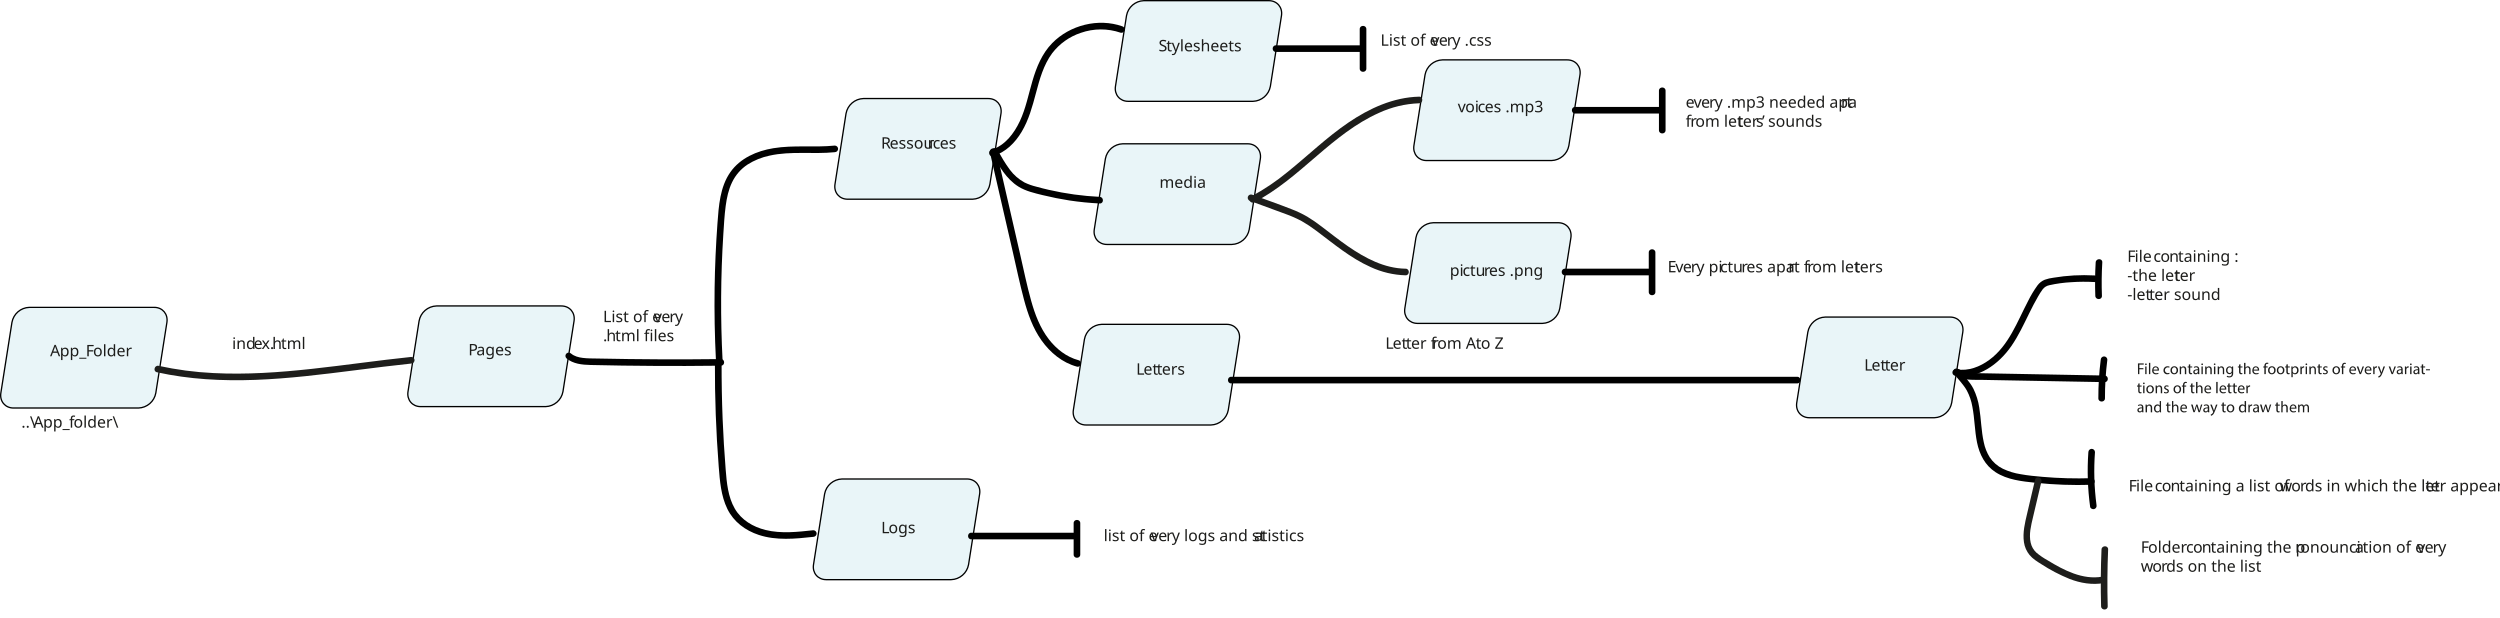
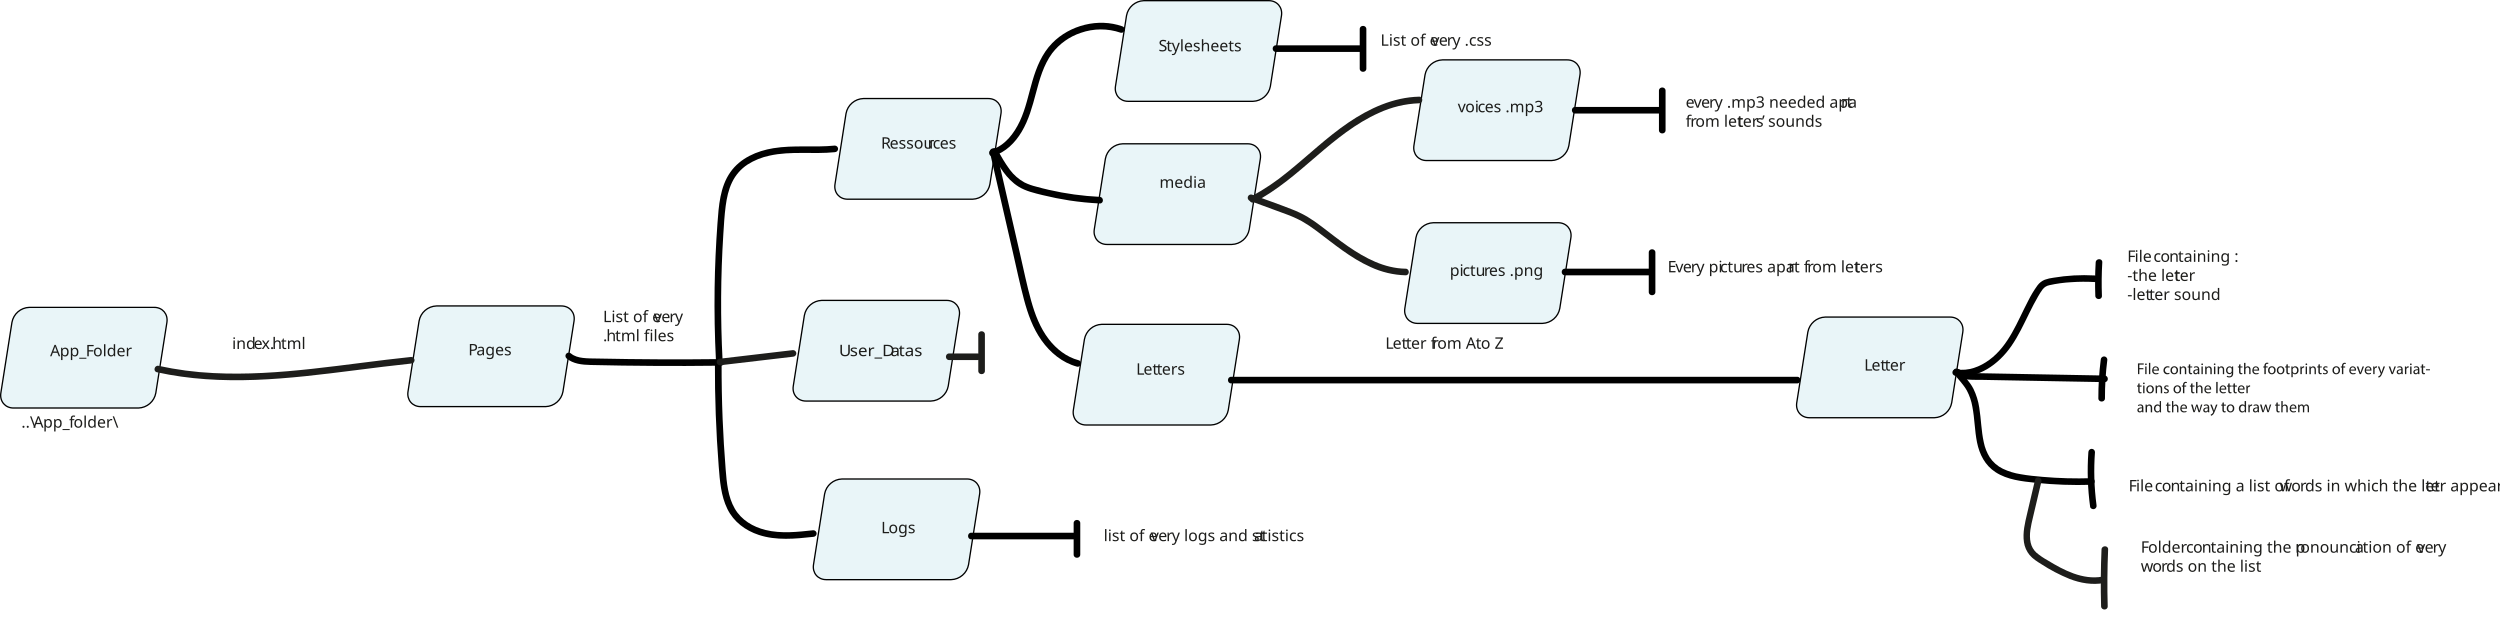
<svg xmlns="http://www.w3.org/2000/svg" id="Calque_1" data-name="Calque 1" viewBox="0 0 1887.57 465.96">
  <defs>
-     <style>.cls-1{fill:#e9f5f8;stroke:#000;stroke-miterlimit:10;}.cls-2{font-size:12px;font-family:MyriadPro-Regular, Myriad Pro;}.cls-12,.cls-2{fill:#1d1d1b;}.cls-3{letter-spacing:0em;}.cls-4{letter-spacing:0em;}.cls-5{letter-spacing:-0.03em;}.cls-6{letter-spacing:-0.01em;}.cls-7{letter-spacing:-0.03em;}.cls-8{letter-spacing:0em;}.cls-9{letter-spacing:-0.01em;}.cls-10{letter-spacing:-0.01em;}.cls-11{letter-spacing:-0.01em;}.cls-13{letter-spacing:0em;}.cls-14{letter-spacing:0em;}.cls-15{letter-spacing:0em;}.cls-16{letter-spacing:0.03em;}.cls-17{letter-spacing:0em;}.cls-18{letter-spacing:0.01em;}.cls-19{letter-spacing:0.02em;}.cls-20{letter-spacing:-0.01em;}.cls-21{letter-spacing:0.01em;}.cls-22{letter-spacing:0.02em;}.cls-23{letter-spacing:-0.02em;}.cls-24{letter-spacing:-0.09em;}.cls-25{letter-spacing:-0.01em;}.cls-26{letter-spacing:-0.01em;}.cls-27{letter-spacing:0.02em;}.cls-28{letter-spacing:-0.03em;}.cls-29{letter-spacing:-0.01em;}.cls-30{letter-spacing:0em;}.cls-31{letter-spacing:0em;}.cls-32{letter-spacing:-0.01em;}.cls-33{letter-spacing:-0.03em;}</style>
+     <style>.cls-1{fill:#e9f5f8;stroke:#000;stroke-miterlimit:10;}.cls-2{font-size:12px;font-family:MyriadPro-Regular, Myriad Pro;}.cls-12,.cls-2{fill:#1d1d1b;}.cls-3{letter-spacing:0em;}.cls-4{letter-spacing:0em;}.cls-5{letter-spacing:-0.03em;}.cls-6{letter-spacing:-0.01em;}.cls-7{letter-spacing:-0.03em;}.cls-8{letter-spacing:0em;}.cls-9{letter-spacing:-0.01em;}.cls-10{letter-spacing:-0.01em;}.cls-11{letter-spacing:-0.01em;}.cls-13{letter-spacing:0em;}.cls-14{letter-spacing:0em;}.cls-15{letter-spacing:0em;}.cls-16{letter-spacing:0.03em;}.cls-17{letter-spacing:0em;}.cls-18{letter-spacing:0.01em;}.cls-19{letter-spacing:0.02em;}.cls-20{letter-spacing:-0.01em;}.cls-21{letter-spacing:0.01em;}.cls-22{letter-spacing:0.02em;}.cls-23{letter-spacing:-0.02em;}.cls-24{letter-spacing:-0.09em;}.cls-25{letter-spacing:-0.01em;}.cls-26{letter-spacing:-0.01em;}.cls-27{letter-spacing:0.02em;}.cls-28{letter-spacing:-0.03em;}.cls-29{letter-spacing:-0.01em;}.cls-30{letter-spacing:0em;}.cls-31{letter-spacing:0em;}.cls-32{letter-spacing:-0.01em;}.cls-33{letter-spacing:-0.03em;}.cls-34{letter-spacing:-0.01em;}.cls-35{letter-spacing:0em;}.cls-36{letter-spacing:0em;}</style>
  </defs>
  <path class="cls-1" d="M148.75,334.26H54.43c-6.27,0-10.54-5.07-9.56-11.34l8.38-53.32a13.77,13.77,0,0,1,13.12-11.34h94.32c6.26,0,10.54,5.08,9.56,11.34l-8.38,53.32A13.77,13.77,0,0,1,148.75,334.26Z" transform="translate(-44.23 -26.19)" />
  <text class="cls-2" transform="translate(37.8 269.01)">
    <tspan class="cls-3">A</tspan>
    <tspan class="cls-4" x="7.31" y="0">pp_</tspan>
    <tspan class="cls-5" x="26.96" y="0">F</tspan>
    <tspan x="32.44" y="0">older</tspan>
  </text>
  <path class="cls-1" d="M456.16,333.2H361.83c-6.26,0-10.54-5.08-9.55-11.34l8.37-53.32a13.78,13.78,0,0,1,13.12-11.34H468.1c6.26,0,10.54,5.07,9.55,11.34l-8.37,53.32A13.79,13.79,0,0,1,456.16,333.2Z" transform="translate(-44.23 -26.19)" />
  <path class="cls-1" d="M778.55,176.6H684.22c-6.26,0-10.54-5.07-9.55-11.33L683,111.94a13.79,13.79,0,0,1,13.12-11.34h94.33c6.26,0,10.54,5.08,9.55,11.34l-8.37,53.33A13.78,13.78,0,0,1,778.55,176.6Z" transform="translate(-44.23 -26.19)" />
  <path class="cls-1" d="M762.37,463.84H668c-6.26,0-10.54-5.08-9.55-11.34l8.37-53.33A13.78,13.78,0,0,1,680,387.84h94.33c6.26,0,10.54,5.07,9.55,11.33l-8.37,53.33A13.79,13.79,0,0,1,762.37,463.84Z" transform="translate(-44.23 -26.19)" />
  <text class="cls-2" transform="translate(16.12 322.88)">..\<tspan class="cls-3" x="9.06" y="0">A</tspan>
    <tspan class="cls-4" x="16.37" y="0">pp_</tspan>
    <tspan class="cls-6" x="36.02" y="0">f</tspan>
    <tspan x="39.37" y="0">older\</tspan>
  </text>
  <text class="cls-2" transform="translate(353.6 268.28)">
    <tspan class="cls-7">P</tspan>
    <tspan x="6.07" y="0">ages</tspan>
  </text>
  <text class="cls-2" transform="translate(665.2 112.22)">
    <tspan class="cls-8">R</tspan>
    <tspan x="6.5" y="0">essou</tspan>
    <tspan class="cls-9" x="35.22" y="0">r</tspan>
    <tspan class="cls-10" x="39.02" y="0">c</tspan>
    <tspan x="44.33" y="0">es</tspan>
  </text>
  <text class="cls-2" transform="translate(665.32 402.6)">
    <tspan class="cls-11">L</tspan>
    <tspan x="5.5" y="0">ogs</tspan>
  </text>
  <path class="cls-1" d="M990.28,102.69H896c-6.26,0-10.54-5.08-9.56-11.34L894.78,38A13.77,13.77,0,0,1,907.9,26.69h94.32c6.26,0,10.54,5.07,9.56,11.33l-8.38,53.33A13.78,13.78,0,0,1,990.28,102.69Z" transform="translate(-44.23 -26.19)" />
  <path class="cls-1" d="M974.28,210.76H880c-6.26,0-10.54-5.08-9.56-11.34l8.38-53.32a13.78,13.78,0,0,1,13.12-11.34h94.32c6.26,0,10.54,5.08,9.56,11.34l-8.38,53.32A13.78,13.78,0,0,1,974.28,210.76Z" transform="translate(-44.23 -26.19)" />
  <path class="cls-12" d="M162.62,307.23c24.44,5.41,49.57,6.71,74.53,5.77,25.19-.95,50.23-4.08,75.22-7.25,14.12-1.79,28.23-3.6,42.37-5.07a2.57,2.57,0,0,0,2.5-2.5,2.51,2.51,0,0,0-2.5-2.5c-25,2.6-49.93,6.28-74.95,9-24.72,2.69-49.64,4.47-74.51,3.18A251.26,251.26,0,0,1,164,302.41c-3.13-.7-4.47,4.12-1.33,4.82Z" transform="translate(-44.23 -26.19)" />
  <text class="cls-2" transform="translate(175.24 263.49)">ind<tspan class="cls-13" x="16.24" y="0">e</tspan>
    <tspan class="cls-14" x="22.21" y="0">x.</tspan>
    <tspan class="cls-15" x="30.25" y="0">h</tspan>
    <tspan x="36.86" y="0">tml</tspan>
  </text>
  <path d="M471.83,296.67c5.17,4.33,11.83,4.93,18.32,5.1,7.92.2,15.85.33,23.77.45q23.88.34,47.77.29,13.42,0,26.86-.21c3.22,0,3.23-5,0-5q-46.51.58-93-.41c-3.75-.08-7.54,0-11.27-.47-3.12-.37-6.42-1.23-8.87-3.28a2.56,2.56,0,0,0-3.54,0,2.51,2.51,0,0,0,0,3.53Z" transform="translate(-44.23 -26.19)" />
  <path d="M589.79,298.15a830.14,830.14,0,0,1,.56-94.91c.46-7.22.85-14.48,1.81-21.65.81-6.06,2.12-12.24,4.8-17.76a33.2,33.2,0,0,1,11.68-13.4,49.87,49.87,0,0,1,16.65-6.74c16.15-3.62,32.89-.91,49.24-2.59a2.57,2.57,0,0,0,2.5-2.5,2.53,2.53,0,0,0-2.5-2.5c-15.43,1.58-31-.54-46.4,2-12.52,2.05-25,7.45-32.47,18.09-7.84,11.14-8.76,25.52-9.73,38.65q-1.78,24.3-2.15,48.67-.39,27.35,1,54.68c.16,3.2,5.16,3.22,5,0Z" transform="translate(-44.23 -26.19)" />
  <path d="M584,300q-.15,39.27,2.88,78.45c.85,10.85,1.68,22.08,6.53,32,4.74,9.73,13.56,16.26,23.69,19.61,13.31,4.4,27.55,2.95,41.22,1.47a2.58,2.58,0,0,0,2.5-2.5,2.51,2.51,0,0,0-2.5-2.5c-11.92,1.29-24.29,2.72-36.09-.19C612.77,424,604,418.83,599,410.19c-5.13-8.88-6.07-19.52-6.87-29.54q-1.51-18.94-2.29-37.95-.85-21.34-.77-42.73c0-3.22-5-3.22-5,0Z" transform="translate(-44.23 -26.19)" />
  <text class="cls-2" transform="translate(455.32 243.23)">List of e<tspan class="cls-9" x="38.39" y="0">v</tspan>
    <tspan x="44.04" y="0">e</tspan>
    <tspan class="cls-16" x="50.05" y="0">r</tspan>
    <tspan x="54.28" y="0">y </tspan>
    <tspan x="0" y="14.4">.</tspan>
    <tspan class="cls-17" x="2.48" y="14.4">h</tspan>
    <tspan x="9.1" y="14.4">tml files</tspan>
  </text>
  <text class="cls-2" transform="translate(874.74 38.74)">
    <tspan class="cls-3">S</tspan>
    <tspan class="cls-18" x="5.88" y="0">t</tspan>
    <tspan x="9.96" y="0">ylesheets</tspan>
  </text>
  <text class="cls-2" transform="translate(875.4 141.83)">media</text>
  <path d="M794.09,144.06c9.45-2.93,16.59-10.07,21.55-18.41,5.36-9,8.06-19.05,10.73-29.07,2.79-10.52,5.72-21.34,12.3-30.22A45.09,45.09,0,0,1,860.24,51a45.89,45.89,0,0,1,30.06-.12,2.53,2.53,0,0,0,3.08-1.74,2.56,2.56,0,0,0-1.75-3.08c-18.14-6.4-39.65-.95-53,12.74-7.65,7.84-11.82,18.1-14.86,28.46-3,10.15-5,20.71-9.49,30.33-4.41,9.38-11.2,18.46-21.5,21.66-3.06.95-1.75,5.78,1.33,4.82Z" transform="translate(-44.23 -26.19)" />
  <path d="M1007.55,65.4h65c3.22,0,3.23-5,0-5h-65c-3.21,0-3.22,5,0,5Z" transform="translate(-44.23 -26.19)" />
  <path d="M793.21,141.84c5.08,9.47,10.69,19.48,20.09,25.3,5.5,3.4,12.06,4.87,18.27,6.4,6.62,1.62,13.32,2.94,20.06,4a228.58,228.58,0,0,0,22.92,2.28c3.21.16,3.21-4.84,0-5a218.69,218.69,0,0,1-38.37-5.28q-4.81-1.1-9.56-2.42a45.06,45.06,0,0,1-8.81-3.13,34.11,34.11,0,0,1-11.13-9.67,104.26,104.26,0,0,1-9.16-15c-1.52-2.84-5.84-.32-4.31,2.52Z" transform="translate(-44.23 -26.19)" />
  <path d="M777.55,433.4h79c3.22,0,3.23-5,0-5h-79c-3.21,0-3.22,5,0,5Z" transform="translate(-44.23 -26.19)" />
  <text class="cls-2" transform="translate(1042.32 34.51)">List of e<tspan class="cls-9" x="38.39" y="0">v</tspan>
    <tspan x="44.04" y="0">e</tspan>
    <tspan class="cls-16" x="50.05" y="0">r</tspan>
    <tspan x="54.27" y="0">y .css</tspan>
  </text>
  <text class="cls-2" transform="translate(833.31 408.57)">list of e<tspan class="cls-9" x="35.56" y="0">v</tspan>
    <tspan class="cls-4" x="41.21" y="0">e</tspan>
    <tspan class="cls-19" x="47.22" y="0">r</tspan>
    <tspan x="51.44" y="0">y logs and st</tspan>
    <tspan class="cls-15" x="113.54" y="0">a</tspan>
    <tspan class="cls-4" x="119.28" y="0">tistics</tspan>
  </text>
  <path class="cls-1" d="M1215.66,147.41h-94.32c-6.27,0-10.54-5.08-9.56-11.34l8.38-53.33a13.76,13.76,0,0,1,13.12-11.33h94.32c6.26,0,10.54,5.07,9.56,11.33l-8.38,53.33A13.78,13.78,0,0,1,1215.66,147.41Z" transform="translate(-44.23 -26.19)" />
  <path class="cls-1" d="M1208.8,270.36h-94.33c-6.26,0-10.54-5.08-9.55-11.34l8.37-53.32a13.78,13.78,0,0,1,13.12-11.34h94.33c6.26,0,10.54,5.07,9.55,11.34L1221.92,259A13.79,13.79,0,0,1,1208.8,270.36Z" transform="translate(-44.23 -26.19)" />
  <path d="M1070.86,48.15V78c0,3.22,5,3.22,5,0V48.15c0-3.22-5-3.23-5,0Z" transform="translate(-44.23 -26.19)" />
  <path d="M854.86,421.17v23.74c0,3.22,5,3.22,5,0V421.17c0-3.22-5-3.23-5,0Z" transform="translate(-44.23 -26.19)" />
  <text class="cls-2" transform="translate(1100.63 84.74)">
    <tspan class="cls-9">v</tspan>
    <tspan x="5.65" y="0">oi</tspan>
    <tspan class="cls-20" x="15.05" y="0">c</tspan>
    <tspan x="20.35" y="0">es .mp3</tspan>
  </text>
  <text class="cls-2" transform="translate(1094.62 208.34)">pi<tspan class="cls-21" x="9.64" y="0">c</tspan>
    <tspan x="15.17" y="0">tu</tspan>
    <tspan class="cls-9" x="25.75" y="0">r</tspan>
    <tspan x="29.56" y="0">es .png</tspan>
  </text>
  <path class="cls-12" d="M991.25,178.89c17.51-9.08,32.38-22.25,47.24-35,14.45-12.41,29.37-24.65,46.91-32.48a79.27,79.27,0,0,1,30.29-7.24c3.21-.08,3.22-5.08,0-5-19.5.48-37.65,8.86-53.53,19.67-16.33,11.12-30.52,24.94-45.89,37.29a167.06,167.06,0,0,1-27.54,18.47c-2.86,1.48-.33,5.8,2.52,4.32Z" transform="translate(-44.23 -26.19)" />
  <path class="cls-12" d="M988.06,177.9c9,3.29,17.91,6.53,26.84,9.87a87.71,87.71,0,0,1,12.11,5.35,97.91,97.91,0,0,1,11.06,7.31c13.15,9.83,25.82,20.59,40.93,27.35a67.06,67.06,0,0,0,26.51,6.28c3.21,0,3.22-5,0-5-16.06-.21-30.57-8-43.48-16.89-6.78-4.69-13.23-9.82-19.79-14.81a115.1,115.1,0,0,0-10.92-7.54,81.9,81.9,0,0,0-12-5.71c-9.88-3.88-19.92-7.37-29.88-11a2.52,2.52,0,0,0-3.08,1.74,2.56,2.56,0,0,0,1.75,3.08Z" transform="translate(-44.23 -26.19)" />
  <path d="M1233.47,111.91h65c3.22,0,3.22-5,0-5h-65c-3.22,0-3.22,5,0,5Z" transform="translate(-44.23 -26.19)" />
  <path d="M1296.78,94.65v29.87c0,3.22,5,3.23,5,0V94.65c0-3.22-5-3.22-5,0Z" transform="translate(-44.23 -26.19)" />
  <path d="M1225.78,234.06h65c3.21,0,3.22-5,0-5h-65c-3.22,0-3.23,5,0,5Z" transform="translate(-44.23 -26.19)" />
  <path d="M1289.09,216.81v29.87c0,3.22,5,3.22,5,0V216.81c0-3.22-5-3.23-5,0Z" transform="translate(-44.23 -26.19)" />
  <path class="cls-1" d="M958.53,347.07H864.21c-6.26,0-10.54-5.07-9.56-11.33L863,282.41a13.78,13.78,0,0,1,13.12-11.34h94.32c6.26,0,10.54,5.08,9.56,11.34l-8.38,53.33A13.77,13.77,0,0,1,958.53,347.07Z" transform="translate(-44.23 -26.19)" />
  <path d="M791.65,141.27l17.24,75c2.77,12.05,5.29,24.19,8.48,36.14,2.89,10.81,6.72,21.67,13.27,30.84S846.24,300,857.29,303c3.12.83,4.45-4,1.33-4.82-9.14-2.42-16.8-8.47-22.52-15.87-6.57-8.51-10.44-18.72-13.31-29-3.25-11.6-5.66-23.45-8.35-35.19L806,181.34l-9.52-41.4c-.72-3.13-5.54-1.81-4.82,1.33Z" transform="translate(-44.23 -26.19)" />
  <text class="cls-2" transform="translate(857.85 282.89)">
    <tspan class="cls-11">L</tspan>
    <tspan x="5.5" y="0">et</tspan>
    <tspan class="cls-20" x="15.48" y="0">t</tspan>
    <tspan x="19.38" y="0">ers</tspan>
  </text>
  <path class="cls-1" d="M1504.7,341.59h-94.32c-6.26,0-10.54-5.07-9.56-11.34l8.38-53.32a13.78,13.78,0,0,1,13.12-11.34h94.32c6.26,0,10.54,5.08,9.56,11.34l-8.38,53.32A13.77,13.77,0,0,1,1504.7,341.59Z" transform="translate(-44.23 -26.19)" />
  <path d="M973.79,315.67h427.4c3.22,0,3.22-5,0-5H973.79c-3.22,0-3.23,5,0,5Z" transform="translate(-44.23 -26.19)" />
  <text class="cls-2" transform="translate(1272.71 81.33)">e<tspan class="cls-9" x="6.01" y="0">v</tspan>
    <tspan x="11.66" y="0">e</tspan>
    <tspan class="cls-16" x="17.68" y="0">r</tspan>
    <tspan x="21.9" y="0">y .mp3 needed apa</tspan>
    <tspan class="cls-22" x="117.29" y="0">r</tspan>
    <tspan x="121.5" y="0">t </tspan>
    <tspan x="0" y="14.4">f</tspan>
    <tspan class="cls-9" x="3.5" y="14.4">r</tspan>
    <tspan x="7.31" y="14.4">om let</tspan>
    <tspan class="cls-20" x="39.26" y="14.4">t</tspan>
    <tspan x="43.16" y="14.4">er</tspan>
    <tspan class="cls-23" x="53.1" y="14.4">s</tspan>
    <tspan class="cls-24" x="57.65" y="14.4">’</tspan>
    <tspan x="59.1" y="14.4" xml:space="preserve"> sounds</tspan>
  </text>
  <text class="cls-2" transform="translate(1259.12 205.62)">
    <tspan class="cls-25">E</tspan>
    <tspan class="cls-26" x="5.82" y="0">v</tspan>
    <tspan x="11.47" y="0">e</tspan>
    <tspan class="cls-19" x="17.48" y="0">r</tspan>
    <tspan x="21.71" y="0">y pi</tspan>
    <tspan class="cls-21" x="39.54" y="0">c</tspan>
    <tspan x="45.07" y="0">tu</tspan>
    <tspan class="cls-9" x="55.65" y="0">r</tspan>
    <tspan x="59.46" y="0">es apa</tspan>
    <tspan class="cls-27" x="91.16" y="0">r</tspan>
    <tspan x="95.37" y="0">t f</tspan>
    <tspan class="cls-9" x="105.39" y="0">r</tspan>
    <tspan x="109.2" y="0">om let</tspan>
    <tspan class="cls-20" x="141.15" y="0">t</tspan>
    <tspan x="145.05" y="0">ers </tspan>
  </text>
  <text class="cls-2" transform="translate(1045.98 263.33)">
    <tspan class="cls-11">L</tspan>
    <tspan x="5.5" y="0">et</tspan>
    <tspan class="cls-20" x="15.48" y="0">t</tspan>
    <tspan x="19.38" y="0">er f</tspan>
    <tspan class="cls-9" x="35.36" y="0">r</tspan>
    <tspan x="39.17" y="0">om A </tspan>
    <tspan class="cls-20" x="68.19" y="0">t</tspan>
    <tspan x="72.09" y="0">o Z</tspan>
  </text>
  <text class="cls-2" transform="translate(1407.53 279.81)">
    <tspan class="cls-11">L</tspan>
    <tspan x="5.5" y="0">et</tspan>
    <tspan class="cls-10" x="15.48" y="0">t</tspan>
    <tspan x="19.38" y="0">er</tspan>
  </text>
  <path d="M1520.09,309.86c17.45,3.05,33.25-8.66,42.73-22.33,5.39-7.77,9.37-16.38,13.53-24.83,2.09-4.24,4.22-8.45,6.61-12.53a50.43,50.43,0,0,1,3.56-5.56,8.42,8.42,0,0,1,5-3.08,99.83,99.83,0,0,1,16.7-2.28,138.55,138.55,0,0,1,17.41-.1c3.22.18,3.21-4.82,0-5a141,141,0,0,0-31,1.72,31.77,31.77,0,0,0-6.53,1.52,12.83,12.83,0,0,0-5.49,4.25,81.68,81.68,0,0,0-7.11,11.81c-8.21,15.62-14.52,33.6-29.27,44.45-7.08,5.2-15.85,8.69-24.74,7.14a2.55,2.55,0,0,0-3.07,1.74,2.51,2.51,0,0,0,1.74,3.08Z" transform="translate(-44.23 -26.19)" />
  <path d="M1519.27,308.08c3.28,4.35,7.3,8.2,10,13a40.66,40.66,0,0,1,4.16,12.24c1.73,8.86,1.71,18,3.49,26.82,1.83,9.09,6,17.37,14,22.56,8.85,5.78,19.95,6.93,30.2,8a308.57,308.57,0,0,0,42.23,1.53c3.21-.1,3.23-5.1,0-5a310.42,310.42,0,0,1-36.85-1c-5.54-.48-11.11-1-16.59-2a48.49,48.49,0,0,1-13.49-4.13,25.12,25.12,0,0,1-9.92-8.67,34.23,34.23,0,0,1-4.45-11.27c-1.94-8.63-2-17.55-3.43-26.26a49.17,49.17,0,0,0-4.37-14.12c-2.7-5.34-7-9.47-10.62-14.19a2.58,2.58,0,0,0-3.42-.9,2.51,2.51,0,0,0-.9,3.42Z" transform="translate(-44.23 -26.19)" />
  <path d="M1520.82,309.15c5.11,4.53,12.66,3.72,19,3.84l22.49.42,45.48.84,25.49.47c3.22.06,3.22-4.94,0-5l-88.46-1.64c-4-.07-8.11-.1-12.16-.23-2.82-.09-6.08-.26-8.31-2.23-2.4-2.13-5.95,1.4-3.53,3.53Z" transform="translate(-44.23 -26.19)" />
  <path d="M1626.52,224.29q-.75,12.65-.27,25.3c.12,3.21,5.12,3.22,5,0q-.48-12.65.27-25.3c.19-3.21-4.81-3.2-5,0Z" transform="translate(-44.23 -26.19)" />
  <path d="M1630.34,297.79a225.59,225.59,0,0,0-1.8,29.16c0,3.22,5,3.23,5,0a225.59,225.59,0,0,1,1.8-29.16,2.51,2.51,0,0,0-2.5-2.5,2.56,2.56,0,0,0-2.5,2.5Z" transform="translate(-44.23 -26.19)" />
  <path d="M1621,367.57a200.35,200.35,0,0,0,1.33,41.25c.18,1.34,1.9,2.07,3.08,1.75a2.57,2.57,0,0,0,1.75-3.08,193.76,193.76,0,0,1-1.16-39.92,2.52,2.52,0,0,0-2.5-2.5,2.55,2.55,0,0,0-2.5,2.5Z" transform="translate(-44.23 -26.19)" />
  <text class="cls-2" transform="translate(1606.15 197.71)">
    <tspan class="cls-28">F</tspan>
    <tspan x="5.53" y="0">ile </tspan>
    <tspan class="cls-29" x="19.73" y="0">c</tspan>
    <tspan x="25.03" y="0">o</tspan>
    <tspan class="cls-17" x="31.62" y="0">n</tspan>
    <tspan x="38.23" y="0">taining :</tspan>
    <tspan x="0" y="14.4">-the let</tspan>
    <tspan class="cls-29" x="35.69" y="14.4">t</tspan>
    <tspan x="39.59" y="14.4">er</tspan>
    <tspan x="0" y="28.8">-let</tspan>
    <tspan class="cls-29" x="16.5" y="28.8">t</tspan>
    <tspan x="20.4" y="28.8">er sound</tspan>
  </text>
  <path class="cls-12" d="M1658.44,300.58h4.36v.88h-3.31v2.68h3.06V305h-3.06v3.66h-1Z" transform="translate(-44.23 -26.19)" />
  <path class="cls-12" d="M1665.11,301.23a.62.62,0,0,1-.67.65.63.63,0,0,1-.63-.65.64.64,0,0,1,.66-.66A.62.62,0,0,1,1665.11,301.23Zm-1.17,7.44v-5.81h1v5.81Z" transform="translate(-44.23 -26.19)" />
  <path class="cls-12" d="M1666.75,300.15h1v8.52h-1Z" transform="translate(-44.23 -26.19)" />
  <path class="cls-12" d="M1670.17,306a1.85,1.85,0,0,0,2,2,3.83,3.83,0,0,0,1.61-.3l.18.76a4.9,4.9,0,0,1-1.94.36,2.7,2.7,0,0,1-2.85-2.93c0-1.75,1-3.13,2.72-3.13a2.46,2.46,0,0,1,2.4,2.73,2.85,2.85,0,0,1,0,.5Zm3.09-.76a1.5,1.5,0,0,0-1.46-1.72,1.75,1.75,0,0,0-1.62,1.72Z" transform="translate(-44.23 -26.19)" />
  <path class="cls-12" d="M1682.27,308.45a3.87,3.87,0,0,1-1.66.34,2.76,2.76,0,0,1-2.89-3,3,3,0,0,1,3.11-3.08,3.61,3.61,0,0,1,1.47.3l-.24.82a2.39,2.39,0,0,0-1.23-.28,2.19,2.19,0,0,0,0,4.37,3,3,0,0,0,1.29-.29Z" transform="translate(-44.23 -26.19)" />
  <path class="cls-12" d="M1688.69,305.72a2.84,2.84,0,0,1-2.89,3.08,2.76,2.76,0,0,1-2.78-3,2.83,2.83,0,0,1,2.88-3.08A2.75,2.75,0,0,1,1688.69,305.72Zm-4.6.06c0,1.27.73,2.23,1.76,2.23s1.76-.95,1.76-2.26c0-1-.49-2.23-1.74-2.23S1684.09,304.67,1684.09,305.78Z" transform="translate(-44.23 -26.19)" />
  <path class="cls-12" d="M1690,304.43c0-.6,0-1.09,0-1.57h.93l.06,1h0a2.14,2.14,0,0,1,1.92-1.09c.8,0,2,.48,2,2.47v3.47h-1.06v-3.35c0-.94-.34-1.72-1.34-1.72a1.51,1.51,0,0,0-1.42,1.08,1.89,1.89,0,0,0-.07.5v3.49h-1Z" transform="translate(-44.23 -26.19)" />
  <path class="cls-12" d="M1697.91,301.19v1.67h1.51v.8h-1.51v3.13c0,.72.2,1.13.79,1.13a2.15,2.15,0,0,0,.61-.07l0,.79a2.42,2.42,0,0,1-.93.15,1.45,1.45,0,0,1-1.14-.45,2.15,2.15,0,0,1-.41-1.51v-3.17h-.9v-.8h.9v-1.39Z" transform="translate(-44.23 -26.19)" />
  <path class="cls-12" d="M1703.82,308.67l-.08-.74h0a2.14,2.14,0,0,1-1.77.87,1.66,1.66,0,0,1-1.78-1.67c0-1.4,1.25-2.17,3.5-2.16v-.12a1.2,1.2,0,0,0-1.32-1.34,3,3,0,0,0-1.52.43l-.24-.7a3.63,3.63,0,0,1,1.91-.51c1.78,0,2.21,1.21,2.21,2.37v2.17a8.52,8.52,0,0,0,.09,1.4Zm-.15-3c-1.15,0-2.46.18-2.46,1.31a.94.94,0,0,0,1,1,1.45,1.45,0,0,0,1.4-1,1,1,0,0,0,.06-.34Z" transform="translate(-44.23 -26.19)" />
  <path class="cls-12" d="M1707.57,301.23a.62.62,0,0,1-.67.65.63.63,0,0,1-.64-.65.65.65,0,0,1,.66-.66A.63.63,0,0,1,1707.57,301.23Zm-1.17,7.44v-5.81h1v5.81Z" transform="translate(-44.23 -26.19)" />
  <path class="cls-12" d="M1709.2,304.43c0-.6,0-1.09,0-1.57h.94l.06,1h0a2.14,2.14,0,0,1,1.92-1.09c.81,0,2.05.48,2.05,2.47v3.47h-1.05v-3.35c0-.94-.35-1.72-1.35-1.72a1.51,1.51,0,0,0-1.41,1.08,1.55,1.55,0,0,0-.07.5v3.49h-1.06Z" transform="translate(-44.23 -26.19)" />
  <path class="cls-12" d="M1717,301.23a.66.66,0,0,1-1.31,0,.65.65,0,0,1,.66-.66A.63.63,0,0,1,1717,301.23Zm-1.18,7.44v-5.81h1.06v5.81Z" transform="translate(-44.23 -26.19)" />
  <path class="cls-12" d="M1718.67,304.43c0-.6,0-1.09-.05-1.57h.94l.06,1h0a2.14,2.14,0,0,1,1.92-1.09c.8,0,2,.48,2,2.47v3.47h-1v-3.35c0-.94-.35-1.72-1.35-1.72a1.51,1.51,0,0,0-1.41,1.08,1.55,1.55,0,0,0-.07.5v3.49h-1.06Z" transform="translate(-44.23 -26.19)" />
  <path class="cls-12" d="M1730.33,302.86c0,.42,0,.89,0,1.6v3.37a3.36,3.36,0,0,1-.82,2.65,3.12,3.12,0,0,1-2.11.69,3.79,3.79,0,0,1-1.94-.48l.27-.8a3.25,3.25,0,0,0,1.7.46c1.08,0,1.87-.57,1.87-2v-.65h0a2.08,2.08,0,0,1-1.85,1,2.59,2.59,0,0,1-2.47-2.83,2.78,2.78,0,0,1,2.62-3.08,2,2,0,0,1,1.81,1h0l.05-.88Zm-1.09,2.29a1.47,1.47,0,0,0-.06-.48,1.52,1.52,0,0,0-1.48-1.11c-1,0-1.72.85-1.72,2.19,0,1.14.57,2.09,1.71,2.09a1.55,1.55,0,0,0,1.47-1.08,1.81,1.81,0,0,0,.08-.56Z" transform="translate(-44.23 -26.19)" />
  <path class="cls-12" d="M1735.85,301.19v1.67h1.51v.8h-1.51v3.13c0,.72.21,1.13.8,1.13a2.26,2.26,0,0,0,.61-.07l0,.79a2.39,2.39,0,0,1-.93.15,1.46,1.46,0,0,1-1.14-.45,2.15,2.15,0,0,1-.41-1.51v-3.17h-.9v-.8h.9v-1.39Z" transform="translate(-44.23 -26.19)" />
  <path class="cls-12" d="M1738.55,300.15h1.06v3.62h0a2,2,0,0,1,.76-.74,2.16,2.16,0,0,1,1.08-.3c.78,0,2,.48,2,2.48v3.46h-1v-3.34c0-.93-.35-1.73-1.34-1.73a1.51,1.51,0,0,0-1.42,1.06,1.26,1.26,0,0,0-.07.5v3.51h-1.06Z" transform="translate(-44.23 -26.19)" />
  <path class="cls-12" d="M1745.8,306a1.86,1.86,0,0,0,2,2,3.8,3.8,0,0,0,1.61-.3l.18.76a4.84,4.84,0,0,1-1.93.36,2.7,2.7,0,0,1-2.86-2.93c0-1.75,1-3.13,2.73-3.13a2.46,2.46,0,0,1,2.4,2.73,4.36,4.36,0,0,1,0,.5Zm3.1-.76a1.51,1.51,0,0,0-1.47-1.72,1.77,1.77,0,0,0-1.62,1.72Z" transform="translate(-44.23 -26.19)" />
  <path class="cls-12" d="M1753.88,308.67v-5h-.82v-.8h.82v-.27a2.75,2.75,0,0,1,.67-2A2,2,0,0,1,1756,300a2.28,2.28,0,0,1,.9.17l-.14.81a1.62,1.62,0,0,0-.67-.13c-.9,0-1.13.79-1.13,1.68v.31h1.4v.8h-1.4v5Z" transform="translate(-44.23 -26.19)" />
  <path class="cls-12" d="M1762.37,305.72a2.84,2.84,0,0,1-2.89,3.08,2.76,2.76,0,0,1-2.78-3,2.83,2.83,0,0,1,2.88-3.08A2.75,2.75,0,0,1,1762.37,305.72Zm-4.6.06c0,1.27.73,2.23,1.76,2.23s1.76-.95,1.76-2.26c0-1-.49-2.23-1.74-2.23S1757.77,304.67,1757.77,305.78Z" transform="translate(-44.23 -26.19)" />
  <path class="cls-12" d="M1769,305.72a2.84,2.84,0,0,1-2.89,3.08,2.76,2.76,0,0,1-2.78-3,2.83,2.83,0,0,1,2.87-3.08A2.75,2.75,0,0,1,1769,305.72Zm-4.61.06c0,1.27.73,2.23,1.77,2.23s1.76-.95,1.76-2.26c0-1-.49-2.23-1.74-2.23S1764.35,304.67,1764.35,305.78Z" transform="translate(-44.23 -26.19)" />
  <path class="cls-12" d="M1771.56,301.19v1.67h1.52v.8h-1.52v3.13c0,.72.21,1.13.8,1.13a2.21,2.21,0,0,0,.61-.07l0,.79a2.48,2.48,0,0,1-.94.15,1.46,1.46,0,0,1-1.14-.45,2.15,2.15,0,0,1-.41-1.51v-3.17h-.9v-.8h.9v-1.39Z" transform="translate(-44.23 -26.19)" />
  <path class="cls-12" d="M1774.27,304.76c0-.75,0-1.35,0-1.9h.94l0,1h0a2.27,2.27,0,0,1,2.06-1.13c1.4,0,2.46,1.19,2.46,2.95,0,2.09-1.27,3.12-2.64,3.12a2.05,2.05,0,0,1-1.79-.91h0V311h-1Zm1,1.54a1.88,1.88,0,0,0,0,.43,1.61,1.61,0,0,0,1.58,1.24c1.11,0,1.76-.91,1.76-2.24,0-1.17-.61-2.16-1.72-2.16a1.68,1.68,0,0,0-1.6,1.31,1.49,1.49,0,0,0-.07.43Z" transform="translate(-44.23 -26.19)" />
  <path class="cls-12" d="M1781.09,304.67c0-.68,0-1.27,0-1.81h.93l0,1.14h0a1.75,1.75,0,0,1,1.61-1.27,1.39,1.39,0,0,1,.3,0v1a1.88,1.88,0,0,0-.36,0,1.5,1.5,0,0,0-1.42,1.36,3.47,3.47,0,0,0,0,.49v3.1h-1.05Z" transform="translate(-44.23 -26.19)" />
  <path class="cls-12" d="M1786.24,301.23a.62.62,0,0,1-.67.65.63.63,0,0,1-.64-.65.65.65,0,0,1,.66-.66A.63.63,0,0,1,1786.24,301.23Zm-1.17,7.44v-5.81h1v5.81Z" transform="translate(-44.23 -26.19)" />
  <path class="cls-12" d="M1787.87,304.43c0-.6,0-1.09,0-1.57h.94l.06,1h0a2.14,2.14,0,0,1,1.92-1.09c.81,0,2,.48,2,2.47v3.47h-1v-3.35c0-.94-.35-1.72-1.35-1.72a1.51,1.51,0,0,0-1.41,1.08,1.55,1.55,0,0,0-.07.5v3.49h-1.06Z" transform="translate(-44.23 -26.19)" />
  <path class="cls-12" d="M1795.76,301.19v1.67h1.51v.8h-1.51v3.13c0,.72.2,1.13.79,1.13a2.21,2.21,0,0,0,.61-.07l0,.79a2.48,2.48,0,0,1-.94.15,1.46,1.46,0,0,1-1.14-.45,2.15,2.15,0,0,1-.41-1.51v-3.17h-.9v-.8h.9v-1.39Z" transform="translate(-44.23 -26.19)" />
  <path class="cls-12" d="M1798.31,307.59a2.82,2.82,0,0,0,1.39.42c.77,0,1.13-.39,1.13-.87s-.3-.78-1.08-1.06c-1-.38-1.53-.95-1.53-1.65a1.79,1.79,0,0,1,2-1.7,2.94,2.94,0,0,1,1.43.36l-.27.77a2.18,2.18,0,0,0-1.18-.34c-.63,0-1,.36-1,.79s.35.7,1.11,1c1,.38,1.52.88,1.52,1.75s-.79,1.74-2.17,1.74a3.3,3.3,0,0,1-1.63-.4Z" transform="translate(-44.23 -26.19)" />
  <path class="cls-12" d="M1811,305.72a2.84,2.84,0,0,1-2.9,3.08,2.76,2.76,0,0,1-2.78-3,2.83,2.83,0,0,1,2.88-3.08A2.75,2.75,0,0,1,1811,305.72Zm-4.61.06c0,1.27.73,2.23,1.76,2.23s1.77-.95,1.77-2.26c0-1-.5-2.23-1.74-2.23S1806.4,304.67,1806.4,305.78Z" transform="translate(-44.23 -26.19)" />
  <path class="cls-12" d="M1812.45,308.67v-5h-.82v-.8h.82v-.27a2.75,2.75,0,0,1,.67-2,2,2,0,0,1,1.41-.54,2.28,2.28,0,0,1,.9.17l-.14.81a1.62,1.62,0,0,0-.67-.13c-.9,0-1.13.79-1.13,1.68v.31h1.4v.8h-1.4v5Z" transform="translate(-44.23 -26.19)" />
  <path class="cls-12" d="M1819,306a1.85,1.85,0,0,0,2,2,3.75,3.75,0,0,0,1.6-.3l.18.76a4.8,4.8,0,0,1-1.93.36,2.7,2.7,0,0,1-2.85-2.93c0-1.75,1-3.13,2.72-3.13a2.46,2.46,0,0,1,2.4,2.73,2.85,2.85,0,0,1,0,.5Zm3.09-.76a1.51,1.51,0,0,0-1.46-1.72,1.75,1.75,0,0,0-1.62,1.72Z" transform="translate(-44.23 -26.19)" />
  <path class="cls-12" d="M1824.81,302.86l1.14,3.26a15.54,15.54,0,0,1,.46,1.49h0c.13-.48.3-1,.49-1.49l1.13-3.26h1.1l-2.28,5.81h-1l-2.21-5.81Z" transform="translate(-44.23 -26.19)" />
  <path class="cls-12" d="M1830.64,306a1.85,1.85,0,0,0,2,2,3.8,3.8,0,0,0,1.61-.3l.18.76a4.84,4.84,0,0,1-1.93.36,2.7,2.7,0,0,1-2.86-2.93c0-1.75,1-3.13,2.73-3.13a2.46,2.46,0,0,1,2.39,2.73,4.92,4.92,0,0,1,0,.5Zm3.09-.76a1.5,1.5,0,0,0-1.46-1.72,1.76,1.76,0,0,0-1.62,1.72Z" transform="translate(-44.23 -26.19)" />
  <path class="cls-12" d="M1836.06,304.67c0-.68,0-1.27,0-1.81h.92l0,1.14h0a1.75,1.75,0,0,1,1.61-1.27,1.39,1.39,0,0,1,.3,0v1a1.88,1.88,0,0,0-.36,0,1.5,1.5,0,0,0-1.42,1.36,3.47,3.47,0,0,0,0,.49v3.1h-1Z" transform="translate(-44.23 -26.19)" />
  <path class="cls-12" d="M1840.67,302.86l1.27,3.43c.13.39.28.84.37,1.19h0c.11-.35.23-.79.37-1.21l1.15-3.41H1845l-1.59,4.14c-.75,2-1.27,3-2,3.63a2.85,2.85,0,0,1-1.29.69l-.27-.89a2.68,2.68,0,0,0,.93-.52,3.08,3.08,0,0,0,.88-1.17.76.76,0,0,0,.09-.25,1.22,1.22,0,0,0-.07-.28l-2.15-5.35Z" transform="translate(-44.23 -26.19)" />
  <path class="cls-12" d="M1848.89,302.86l1.14,3.26c.19.53.35,1,.47,1.49h0c.14-.48.3-1,.5-1.49l1.12-3.26h1.11l-2.28,5.81h-1l-2.21-5.81Z" transform="translate(-44.23 -26.19)" />
  <path class="cls-12" d="M1857.42,308.67l-.08-.74h0a2.15,2.15,0,0,1-1.77.87,1.66,1.66,0,0,1-1.78-1.67c0-1.4,1.25-2.17,3.49-2.16v-.12a1.19,1.19,0,0,0-1.32-1.34,2.93,2.93,0,0,0-1.51.43l-.24-.7a3.63,3.63,0,0,1,1.91-.51c1.77,0,2.2,1.21,2.2,2.37v2.17a8.44,8.44,0,0,0,.1,1.4Zm-.16-3c-1.15,0-2.45.18-2.45,1.31a.93.93,0,0,0,1,1,1.43,1.43,0,0,0,1.4-1,1,1,0,0,0,.06-.34Z" transform="translate(-44.23 -26.19)" />
  <path class="cls-12" d="M1860,304.67c0-.68,0-1.27,0-1.81h.93l0,1.14h0a1.74,1.74,0,0,1,1.61-1.27,1.39,1.39,0,0,1,.3,0v1a1.88,1.88,0,0,0-.36,0,1.49,1.49,0,0,0-1.42,1.36,3.37,3.37,0,0,0,0,.49v3.1h-1Z" transform="translate(-44.23 -26.19)" />
  <path class="cls-12" d="M1865.14,301.23a.62.62,0,0,1-.67.65.63.63,0,0,1-.64-.65.65.65,0,0,1,.66-.66A.63.63,0,0,1,1865.14,301.23Zm-1.18,7.44v-5.81H1865v5.81Z" transform="translate(-44.23 -26.19)" />
  <path class="cls-12" d="M1870,308.67l-.09-.74h0a2.14,2.14,0,0,1-1.77.87,1.65,1.65,0,0,1-1.77-1.67c0-1.4,1.24-2.17,3.49-2.16v-.12a1.2,1.2,0,0,0-1.32-1.34,3,3,0,0,0-1.52.43l-.23-.7a3.57,3.57,0,0,1,1.9-.51c1.78,0,2.21,1.21,2.21,2.37v2.17a8.52,8.52,0,0,0,.09,1.4Zm-.16-3c-1.15,0-2.46.18-2.46,1.31a.94.94,0,0,0,1,1,1.45,1.45,0,0,0,1.4-1,1,1,0,0,0,.06-.34Z" transform="translate(-44.23 -26.19)" />
  <path class="cls-12" d="M1873.78,301.19v1.67h1.51v.8h-1.51v3.13c0,.72.2,1.13.79,1.13a2.15,2.15,0,0,0,.61-.07l0,.79a2.44,2.44,0,0,1-.94.15,1.47,1.47,0,0,1-1.14-.45,2.2,2.2,0,0,1-.4-1.51v-3.17h-.9v-.8h.9v-1.39Z" transform="translate(-44.23 -26.19)" />
  <path class="cls-12" d="M1878.92,305v.78h-3V305Z" transform="translate(-44.23 -26.19)" />
  <path class="cls-12" d="M1659.68,315.59v1.67h1.51v.8h-1.51v3.13c0,.72.2,1.13.79,1.13a2.15,2.15,0,0,0,.61-.07l.05.79a2.44,2.44,0,0,1-.94.15,1.44,1.44,0,0,1-1.13-.45,2.15,2.15,0,0,1-.41-1.51v-3.17h-.9v-.8h.9v-1.39Z" transform="translate(-44.23 -26.19)" />
  <path class="cls-12" d="M1663.55,315.63a.62.62,0,0,1-.67.65.63.63,0,0,1-.63-.65.64.64,0,0,1,.66-.66A.62.62,0,0,1,1663.55,315.63Zm-1.17,7.44v-5.81h1v5.81Z" transform="translate(-44.23 -26.19)" />
  <path class="cls-12" d="M1670.44,320.12a2.84,2.84,0,0,1-2.89,3.08,2.76,2.76,0,0,1-2.78-3,2.83,2.83,0,0,1,2.88-3.08A2.75,2.75,0,0,1,1670.44,320.12Zm-4.61.06c0,1.27.74,2.23,1.77,2.23s1.76-1,1.76-2.26c0-1-.49-2.23-1.74-2.23S1665.83,319.07,1665.83,320.18Z" transform="translate(-44.23 -26.19)" />
  <path class="cls-12" d="M1671.78,318.83c0-.6,0-1.09,0-1.57h.93l.06,1h0a2.12,2.12,0,0,1,1.91-1.09c.81,0,2.06.48,2.06,2.47v3.47h-1.06v-3.35c0-.94-.35-1.72-1.34-1.72a1.51,1.51,0,0,0-1.42,1.08,1.55,1.55,0,0,0-.07.5v3.49h-1Z" transform="translate(-44.23 -26.19)" />
  <path class="cls-12" d="M1678.29,322a2.79,2.79,0,0,0,1.39.42c.77,0,1.13-.39,1.13-.87s-.3-.78-1.08-1.07c-1-.37-1.53-.94-1.53-1.64a1.79,1.79,0,0,1,2-1.7,2.87,2.87,0,0,1,1.42.36l-.26.77a2.22,2.22,0,0,0-1.19-.34c-.62,0-1,.36-1,.79s.35.7,1.11,1c1,.38,1.52.88,1.52,1.75,0,1-.79,1.74-2.17,1.74a3.3,3.3,0,0,1-1.63-.4Z" transform="translate(-44.23 -26.19)" />
  <path class="cls-12" d="M1691,320.12a2.84,2.84,0,0,1-2.89,3.08,2.76,2.76,0,0,1-2.78-3,2.83,2.83,0,0,1,2.88-3.08A2.74,2.74,0,0,1,1691,320.12Zm-4.6.06c0,1.27.73,2.23,1.76,2.23s1.76-1,1.76-2.26c0-1-.49-2.23-1.73-2.23S1686.38,319.07,1686.38,320.18Z" transform="translate(-44.23 -26.19)" />
  <path class="cls-12" d="M1692.43,323.07v-5h-.82v-.8h.82V317a2.75,2.75,0,0,1,.67-2,2,2,0,0,1,1.41-.54,2.28,2.28,0,0,1,.9.17l-.14.81a1.62,1.62,0,0,0-.67-.13c-.9,0-1.13.79-1.13,1.68v.31h1.4v.8h-1.4v5Z" transform="translate(-44.23 -26.19)" />
  <path class="cls-12" d="M1699.64,315.59v1.67h1.51v.8h-1.51v3.13c0,.72.2,1.13.79,1.13a2.21,2.21,0,0,0,.61-.07l0,.79a2.44,2.44,0,0,1-.94.15,1.47,1.47,0,0,1-1.14-.45,2.15,2.15,0,0,1-.4-1.51v-3.17h-.9v-.8h.9v-1.39Z" transform="translate(-44.23 -26.19)" />
  <path class="cls-12" d="M1702.34,314.55h1.05v3.62h0a2,2,0,0,1,.75-.74,2.22,2.22,0,0,1,1.08-.3c.78,0,2,.48,2,2.48v3.46h-1.06v-3.34c0-.93-.34-1.73-1.34-1.73a1.51,1.51,0,0,0-1.41,1.06,1.25,1.25,0,0,0-.08.5v3.51h-1.05Z" transform="translate(-44.23 -26.19)" />
  <path class="cls-12" d="M1709.59,320.36a1.85,1.85,0,0,0,2,2,3.75,3.75,0,0,0,1.6-.3l.18.76a4.8,4.8,0,0,1-1.93.36,2.7,2.7,0,0,1-2.85-2.93c0-1.75,1-3.13,2.72-3.13a2.46,2.46,0,0,1,2.4,2.73,2.85,2.85,0,0,1,0,.5Zm3.09-.76a1.51,1.51,0,0,0-1.46-1.72,1.75,1.75,0,0,0-1.62,1.72Z" transform="translate(-44.23 -26.19)" />
  <path class="cls-12" d="M1717.55,314.55h1.06v8.52h-1.06Z" transform="translate(-44.23 -26.19)" />
  <path class="cls-12" d="M1721,320.36a1.86,1.86,0,0,0,2,2,3.76,3.76,0,0,0,1.61-.3l.18.76a4.84,4.84,0,0,1-1.93.36,2.69,2.69,0,0,1-2.85-2.93c0-1.75,1-3.13,2.72-3.13a2.46,2.46,0,0,1,2.4,2.73,4.36,4.36,0,0,1,0,.5Zm3.1-.76a1.51,1.51,0,0,0-1.46-1.72,1.75,1.75,0,0,0-1.62,1.72Z" transform="translate(-44.23 -26.19)" />
  <path class="cls-12" d="M1727.67,315.59v1.67h1.51v.8h-1.51v3.13c0,.72.2,1.13.79,1.13a2.15,2.15,0,0,0,.61-.07l0,.79a2.44,2.44,0,0,1-.94.15,1.44,1.44,0,0,1-1.13-.45,2.15,2.15,0,0,1-.41-1.51v-3.17h-.9v-.8h.9v-1.39Z" transform="translate(-44.23 -26.19)" />
  <path class="cls-12" d="M1731.64,315.59v1.67h1.51v.8h-1.51v3.13c0,.72.2,1.13.79,1.13a2.15,2.15,0,0,0,.61-.07l0,.79a2.42,2.42,0,0,1-.93.15,1.45,1.45,0,0,1-1.14-.45,2.15,2.15,0,0,1-.41-1.51v-3.17h-.9v-.8h.9v-1.39Z" transform="translate(-44.23 -26.19)" />
  <path class="cls-12" d="M1734.86,320.36a1.85,1.85,0,0,0,2,2,3.75,3.75,0,0,0,1.6-.3l.18.76a4.8,4.8,0,0,1-1.93.36,2.7,2.7,0,0,1-2.85-2.93c0-1.75,1-3.13,2.72-3.13a2.46,2.46,0,0,1,2.4,2.73,2.85,2.85,0,0,1,0,.5Zm3.09-.76a1.51,1.51,0,0,0-1.46-1.72,1.75,1.75,0,0,0-1.62,1.72Z" transform="translate(-44.23 -26.19)" />
  <path class="cls-12" d="M1740.28,319.07c0-.68,0-1.27,0-1.81h.93l0,1.14h0a1.74,1.74,0,0,1,1.61-1.27,1.39,1.39,0,0,1,.3,0v1a1.88,1.88,0,0,0-.36,0,1.49,1.49,0,0,0-1.42,1.36,3.37,3.37,0,0,0,0,.49v3.1h-1Z" transform="translate(-44.23 -26.19)" />
  <path class="cls-12" d="M1661.62,337.47l-.08-.74h0a2.15,2.15,0,0,1-1.77.87,1.66,1.66,0,0,1-1.78-1.67c0-1.4,1.25-2.17,3.49-2.16v-.12a1.19,1.19,0,0,0-1.32-1.34,2.93,2.93,0,0,0-1.51.43l-.24-.69a3.55,3.55,0,0,1,1.91-.52c1.77,0,2.21,1.21,2.21,2.37v2.17a8.52,8.52,0,0,0,.09,1.4Zm-.15-3c-1.16,0-2.46.18-2.46,1.31a.93.93,0,0,0,1,1,1.45,1.45,0,0,0,1.41-1,1.35,1.35,0,0,0,.06-.34Z" transform="translate(-44.23 -26.19)" />
  <path class="cls-12" d="M1664.19,333.23c0-.6,0-1.09,0-1.57h.94l.06,1h0a2.14,2.14,0,0,1,1.92-1.09c.81,0,2.05.48,2.05,2.47v3.47h-1.05v-3.35c0-.94-.35-1.72-1.35-1.72a1.51,1.51,0,0,0-1.41,1.08,1.55,1.55,0,0,0-.07.5v3.49h-1.06Z" transform="translate(-44.23 -26.19)" />
  <path class="cls-12" d="M1675.86,329v7c0,.51,0,1.1.05,1.5H1675l0-1h0a2.14,2.14,0,0,1-2,1.14c-1.4,0-2.48-1.19-2.48-3,0-1.93,1.19-3.12,2.6-3.12a2,2,0,0,1,1.76.89h0V329Zm-1,5.07a1.65,1.65,0,0,0,0-.44,1.54,1.54,0,0,0-1.52-1.22c-1.09,0-1.74,1-1.74,2.24s.57,2.15,1.71,2.15a1.59,1.59,0,0,0,1.55-1.26,1.71,1.71,0,0,0,0-.46Z" transform="translate(-44.23 -26.19)" />
  <path class="cls-12" d="M1681.43,330v1.67H1683v.81h-1.52v3.13c0,.71.21,1.12.8,1.12a2.21,2.21,0,0,0,.61-.07l.05.79a2.48,2.48,0,0,1-.94.15,1.46,1.46,0,0,1-1.14-.45,2.15,2.15,0,0,1-.41-1.51v-3.16h-.9v-.81h.9v-1.39Z" transform="translate(-44.23 -26.19)" />
  <path class="cls-12" d="M1684.14,329h1v3.62h0a2,2,0,0,1,.76-.74,2.16,2.16,0,0,1,1.08-.3c.78,0,2,.48,2,2.48v3.46H1688v-3.34c0-.93-.35-1.73-1.34-1.73a1.53,1.53,0,0,0-1.42,1.06,1.26,1.26,0,0,0-.07.5v3.51h-1Z" transform="translate(-44.23 -26.19)" />
  <path class="cls-12" d="M1691.38,334.76a1.86,1.86,0,0,0,2,2,3.8,3.8,0,0,0,1.61-.3l.18.76a4.84,4.84,0,0,1-1.93.36,2.69,2.69,0,0,1-2.85-2.93c0-1.75,1-3.13,2.72-3.13a2.46,2.46,0,0,1,2.4,2.73,4.36,4.36,0,0,1,0,.5Zm3.1-.76a1.5,1.5,0,0,0-1.47-1.71,1.74,1.74,0,0,0-1.61,1.71Z" transform="translate(-44.23 -26.19)" />
  <path class="cls-12" d="M1699.77,331.66l.77,2.95c.17.65.32,1.25.43,1.85h0c.13-.59.32-1.21.51-1.84l1-3h.89l.9,2.9c.21.7.38,1.31.51,1.9h0a16.15,16.15,0,0,1,.44-1.88l.83-2.92h1l-1.87,5.81h-1l-.89-2.77c-.2-.65-.37-1.23-.51-1.91h0a17.93,17.93,0,0,1-.52,1.92l-.94,2.76h-1l-1.75-5.81Z" transform="translate(-44.23 -26.19)" />
  <path class="cls-12" d="M1711.35,337.47l-.08-.74h0a2.17,2.17,0,0,1-1.78.87,1.65,1.65,0,0,1-1.77-1.67c0-1.4,1.25-2.17,3.49-2.16v-.12a1.19,1.19,0,0,0-1.32-1.34,2.93,2.93,0,0,0-1.51.43l-.24-.69a3.52,3.52,0,0,1,1.91-.52c1.77,0,2.2,1.21,2.2,2.37v2.17a8.44,8.44,0,0,0,.1,1.4Zm-.16-3c-1.15,0-2.45.18-2.45,1.31a.93.93,0,0,0,1,1,1.43,1.43,0,0,0,1.4-1,1,1,0,0,0,.06-.34Z" transform="translate(-44.23 -26.19)" />
  <path class="cls-12" d="M1714.21,331.66l1.27,3.43c.13.38.27.84.37,1.19h0c.11-.35.23-.79.38-1.21l1.15-3.41h1.11l-1.58,4.14c-.76,2-1.27,3-2,3.63a2.87,2.87,0,0,1-1.3.69l-.26-.89a2.82,2.82,0,0,0,.92-.52,3.09,3.09,0,0,0,.89-1.17.76.76,0,0,0,.09-.25.94.94,0,0,0-.08-.28l-2.14-5.35Z" transform="translate(-44.23 -26.19)" />
  <path class="cls-12" d="M1723.29,330v1.67h1.51v.81h-1.51v3.13c0,.71.2,1.12.79,1.12a2.15,2.15,0,0,0,.61-.07l0,.79a2.42,2.42,0,0,1-.93.15,1.46,1.46,0,0,1-1.14-.45,2.15,2.15,0,0,1-.41-1.51v-3.16h-.9v-.81h.9v-1.39Z" transform="translate(-44.23 -26.19)" />
  <path class="cls-12" d="M1731.17,334.52a2.84,2.84,0,0,1-2.89,3.08,2.76,2.76,0,0,1-2.78-3,2.83,2.83,0,0,1,2.88-3.08A2.75,2.75,0,0,1,1731.17,334.52Zm-4.6.06c0,1.27.73,2.23,1.76,2.23s1.76-.95,1.76-2.26c0-1-.49-2.23-1.74-2.23S1726.57,333.47,1726.57,334.58Z" transform="translate(-44.23 -26.19)" />
  <path class="cls-12" d="M1740.06,329v7c0,.51,0,1.1,0,1.5h-.95l0-1h0a2.14,2.14,0,0,1-2,1.14c-1.4,0-2.48-1.19-2.48-3,0-1.93,1.19-3.12,2.6-3.12a2,2,0,0,1,1.76.89h0V329Zm-1,5.07a1.65,1.65,0,0,0,0-.44,1.54,1.54,0,0,0-1.52-1.22c-1.09,0-1.74,1-1.74,2.24s.57,2.15,1.71,2.15a1.59,1.59,0,0,0,1.55-1.26,1.71,1.71,0,0,0,0-.46Z" transform="translate(-44.23 -26.19)" />
  <path class="cls-12" d="M1741.82,333.47c0-.68,0-1.27,0-1.81h.92l0,1.14h0a1.74,1.74,0,0,1,1.61-1.27,1,1,0,0,1,.3,0v1a1.9,1.9,0,0,0-.37,0,1.48,1.48,0,0,0-1.41,1.36,3.37,3.37,0,0,0-.05.49v3.1h-1Z" transform="translate(-44.23 -26.19)" />
  <path class="cls-12" d="M1748.9,337.47l-.09-.74h0a2.17,2.17,0,0,1-1.78.87,1.65,1.65,0,0,1-1.77-1.67c0-1.4,1.24-2.17,3.49-2.16v-.12a1.19,1.19,0,0,0-1.32-1.34,2.9,2.9,0,0,0-1.51.43l-.24-.69a3.51,3.51,0,0,1,1.9-.52c1.78,0,2.21,1.21,2.21,2.37v2.17a7.49,7.49,0,0,0,.1,1.4Zm-.16-3c-1.15,0-2.46.18-2.46,1.31a.94.94,0,0,0,1,1,1.45,1.45,0,0,0,1.4-1,1,1,0,0,0,.06-.34Z" transform="translate(-44.23 -26.19)" />
  <path class="cls-12" d="M1751.79,331.66l.77,2.95c.17.65.32,1.25.43,1.85h0c.13-.59.32-1.21.51-1.84l1-3h.89l.9,2.9c.21.7.38,1.31.51,1.9h0a16.15,16.15,0,0,1,.44-1.88l.83-2.92h1l-1.87,5.81h-1l-.89-2.77c-.2-.65-.37-1.23-.51-1.91h0a17.93,17.93,0,0,1-.52,1.92l-.94,2.76h-1l-1.75-5.81Z" transform="translate(-44.23 -26.19)" />
  <path class="cls-12" d="M1764,330v1.67h1.51v.81H1764v3.13c0,.71.2,1.12.79,1.12a2.21,2.21,0,0,0,.61-.07l0,.79a2.44,2.44,0,0,1-.94.15,1.47,1.47,0,0,1-1.14-.45,2.15,2.15,0,0,1-.4-1.51v-3.16h-.9v-.81h.9v-1.39Z" transform="translate(-44.23 -26.19)" />
  <path class="cls-12" d="M1766.72,329h1v3.62h0a2,2,0,0,1,.75-.74,2.19,2.19,0,0,1,1.08-.3c.78,0,2,.48,2,2.48v3.46h-1.06v-3.34c0-.93-.34-1.73-1.34-1.73a1.52,1.52,0,0,0-1.41,1.06,1.25,1.25,0,0,0-.08.5v3.51h-1Z" transform="translate(-44.23 -26.19)" />
  <path class="cls-12" d="M1774,334.76a1.85,1.85,0,0,0,2,2,3.75,3.75,0,0,0,1.6-.3l.18.76a4.8,4.8,0,0,1-1.93.36,2.7,2.7,0,0,1-2.85-2.93c0-1.75,1-3.13,2.72-3.13a2.46,2.46,0,0,1,2.4,2.73,2.85,2.85,0,0,1,0,.5Zm3.09-.76a1.5,1.5,0,0,0-1.46-1.71A1.74,1.74,0,0,0,1774,334Z" transform="translate(-44.23 -26.19)" />
  <path class="cls-12" d="M1779.39,333.23c0-.6,0-1.09-.05-1.57h.93l0,.94h0a2,2,0,0,1,1.82-1.07,1.74,1.74,0,0,1,1.65,1.16h0a2.42,2.42,0,0,1,.65-.75,1.93,1.93,0,0,1,1.28-.41c.77,0,1.91.5,1.91,2.52v3.42h-1v-3.29c0-1.12-.41-1.79-1.26-1.79a1.38,1.38,0,0,0-1.25,1,1.74,1.74,0,0,0-.08.53v3.59h-1V334c0-.93-.4-1.6-1.21-1.6a1.43,1.43,0,0,0-1.3,1.06,1.4,1.4,0,0,0-.09.51v3.51h-1Z" transform="translate(-44.23 -26.19)" />
  <text x="-44.23" y="-26.19" />
  <text class="cls-2" transform="translate(1607.18 370.98)">
    <tspan class="cls-28">F</tspan>
    <tspan x="5.53" y="0">ile </tspan>
    <tspan class="cls-10" x="19.73" y="0">c</tspan>
    <tspan x="25.03" y="0">o</tspan>
    <tspan class="cls-30" x="31.62" y="0">n</tspan>
    <tspan class="cls-31" x="38.23" y="0">taining a list of </tspan>
    <tspan class="cls-9" x="114.05" y="0">w</tspan>
    <tspan x="122.76" y="0">o</tspan>
    <tspan class="cls-32" x="129.35" y="0">r</tspan>
    <tspan x="133.15" y="0">ds in which the let</tspan>
    <tspan class="cls-10" x="224.11" y="0">t</tspan>
    <tspan x="228.01" y="0">er appears</tspan>
  </text>
  <path class="cls-12" d="M1580.76,388.4l-6,25.58c-1.67,7.08-3.48,14.34-2.39,21.65a19.65,19.65,0,0,0,4.21,9.56c2.38,2.9,5.66,4.93,8.8,6.89a127.24,127.24,0,0,0,21.38,11.2c8.32,3.22,17.2,4.7,26,3.14a2.52,2.52,0,0,0,1.75-3.07,2.56,2.56,0,0,0-3.08-1.75c-14.69,2.58-29-4.89-41.09-12.3a53,53,0,0,1-8.58-5.85,14.46,14.46,0,0,1-4.3-7.48c-1.47-6.32.28-13.05,1.73-19.21l6.37-27c.74-3.13-4.08-4.46-4.82-1.33Z" transform="translate(-44.23 -26.19)" />
  <path class="cls-12" d="M1630.93,441.06q-.92,21.44-.32,42.91c.09,3.21,5.09,3.23,5,0q-.6-21.45.32-42.91c.14-3.22-4.86-3.22-5,0Z" transform="translate(-44.23 -26.19)" />
  <text class="cls-2" transform="translate(1616.37 417.29)">
    <tspan class="cls-33">F</tspan>
    <tspan x="5.47" y="0">older </tspan>
    <tspan class="cls-29" x="34.14" y="0">c</tspan>
    <tspan x="39.44" y="0">o</tspan>
    <tspan class="cls-17" x="46.03" y="0">n</tspan>
    <tspan x="52.64" y="0">taining the p</tspan>
    <tspan class="cls-32" x="116.6" y="0">r</tspan>
    <tspan x="120.41" y="0">onounci</tspan>
    <tspan class="cls-30" x="161.7" y="0">a</tspan>
    <tspan x="167.43" y="0">tion of e</tspan>
    <tspan class="cls-32" x="208.65" y="0">v</tspan>
    <tspan x="214.3" y="0">e</tspan>
    <tspan class="cls-19" x="220.32" y="0">r</tspan>
    <tspan x="224.54" y="0">y </tspan>
    <tspan class="cls-9" x="0" y="14.4">w</tspan>
    <tspan x="8.71" y="14.4">o</tspan>
    <tspan class="cls-9" x="15.3" y="14.4">r</tspan>
    <tspan x="19.1" y="14.4">ds on the list</tspan>
  </text>
+   <path class="cls-1" d="M747.05,329H652.73c-6.27,0-10.55-5.07-9.56-11.33l8.38-53.33A13.77,13.77,0,0,1,664.67,253H759c6.26,0,10.54,5.08,9.56,11.34l-8.38,53.33A13.78,13.78,0,0,1,747.05,329Z" transform="translate(-44.23 -26.19)" />
+   <text class="cls-2" transform="translate(633.39 268.89) scale(1.07 1)">
+     <tspan class="cls-34">U</tspan>
+     <tspan x="7.69" y="0">ser_D</tspan>
+     <tspan class="cls-35" x="36.37" y="0">a</tspan>
+     <tspan class="cls-36" x="42.11" y="0">tas</tspan>
+   </text>
+   <path class="cls-12" d="M587.85,302,643,295.52a2.58,2.58,0,0,0,2.5-2.5,2.51,2.51,0,0,0-2.5-2.5L587.85,297a2.57,2.57,0,0,0-2.5,2.5,2.51,2.51,0,0,0,2.5,2.5Z" transform="translate(-44.23 -26.19)" />
+   <path class="cls-12" d="M760.85,298.05H782.3c3.22,0,3.22-5,0-5H760.85c-3.22,0-3.22,5,0,5Z" transform="translate(-44.23 -26.19)" />
+   <path class="cls-12" d="M782.86,278.7v27.57c0,3.22,5,3.23,5,0V278.7c0-3.22-5-3.22-5,0Z" transform="translate(-44.23 -26.19)" />
</svg>
